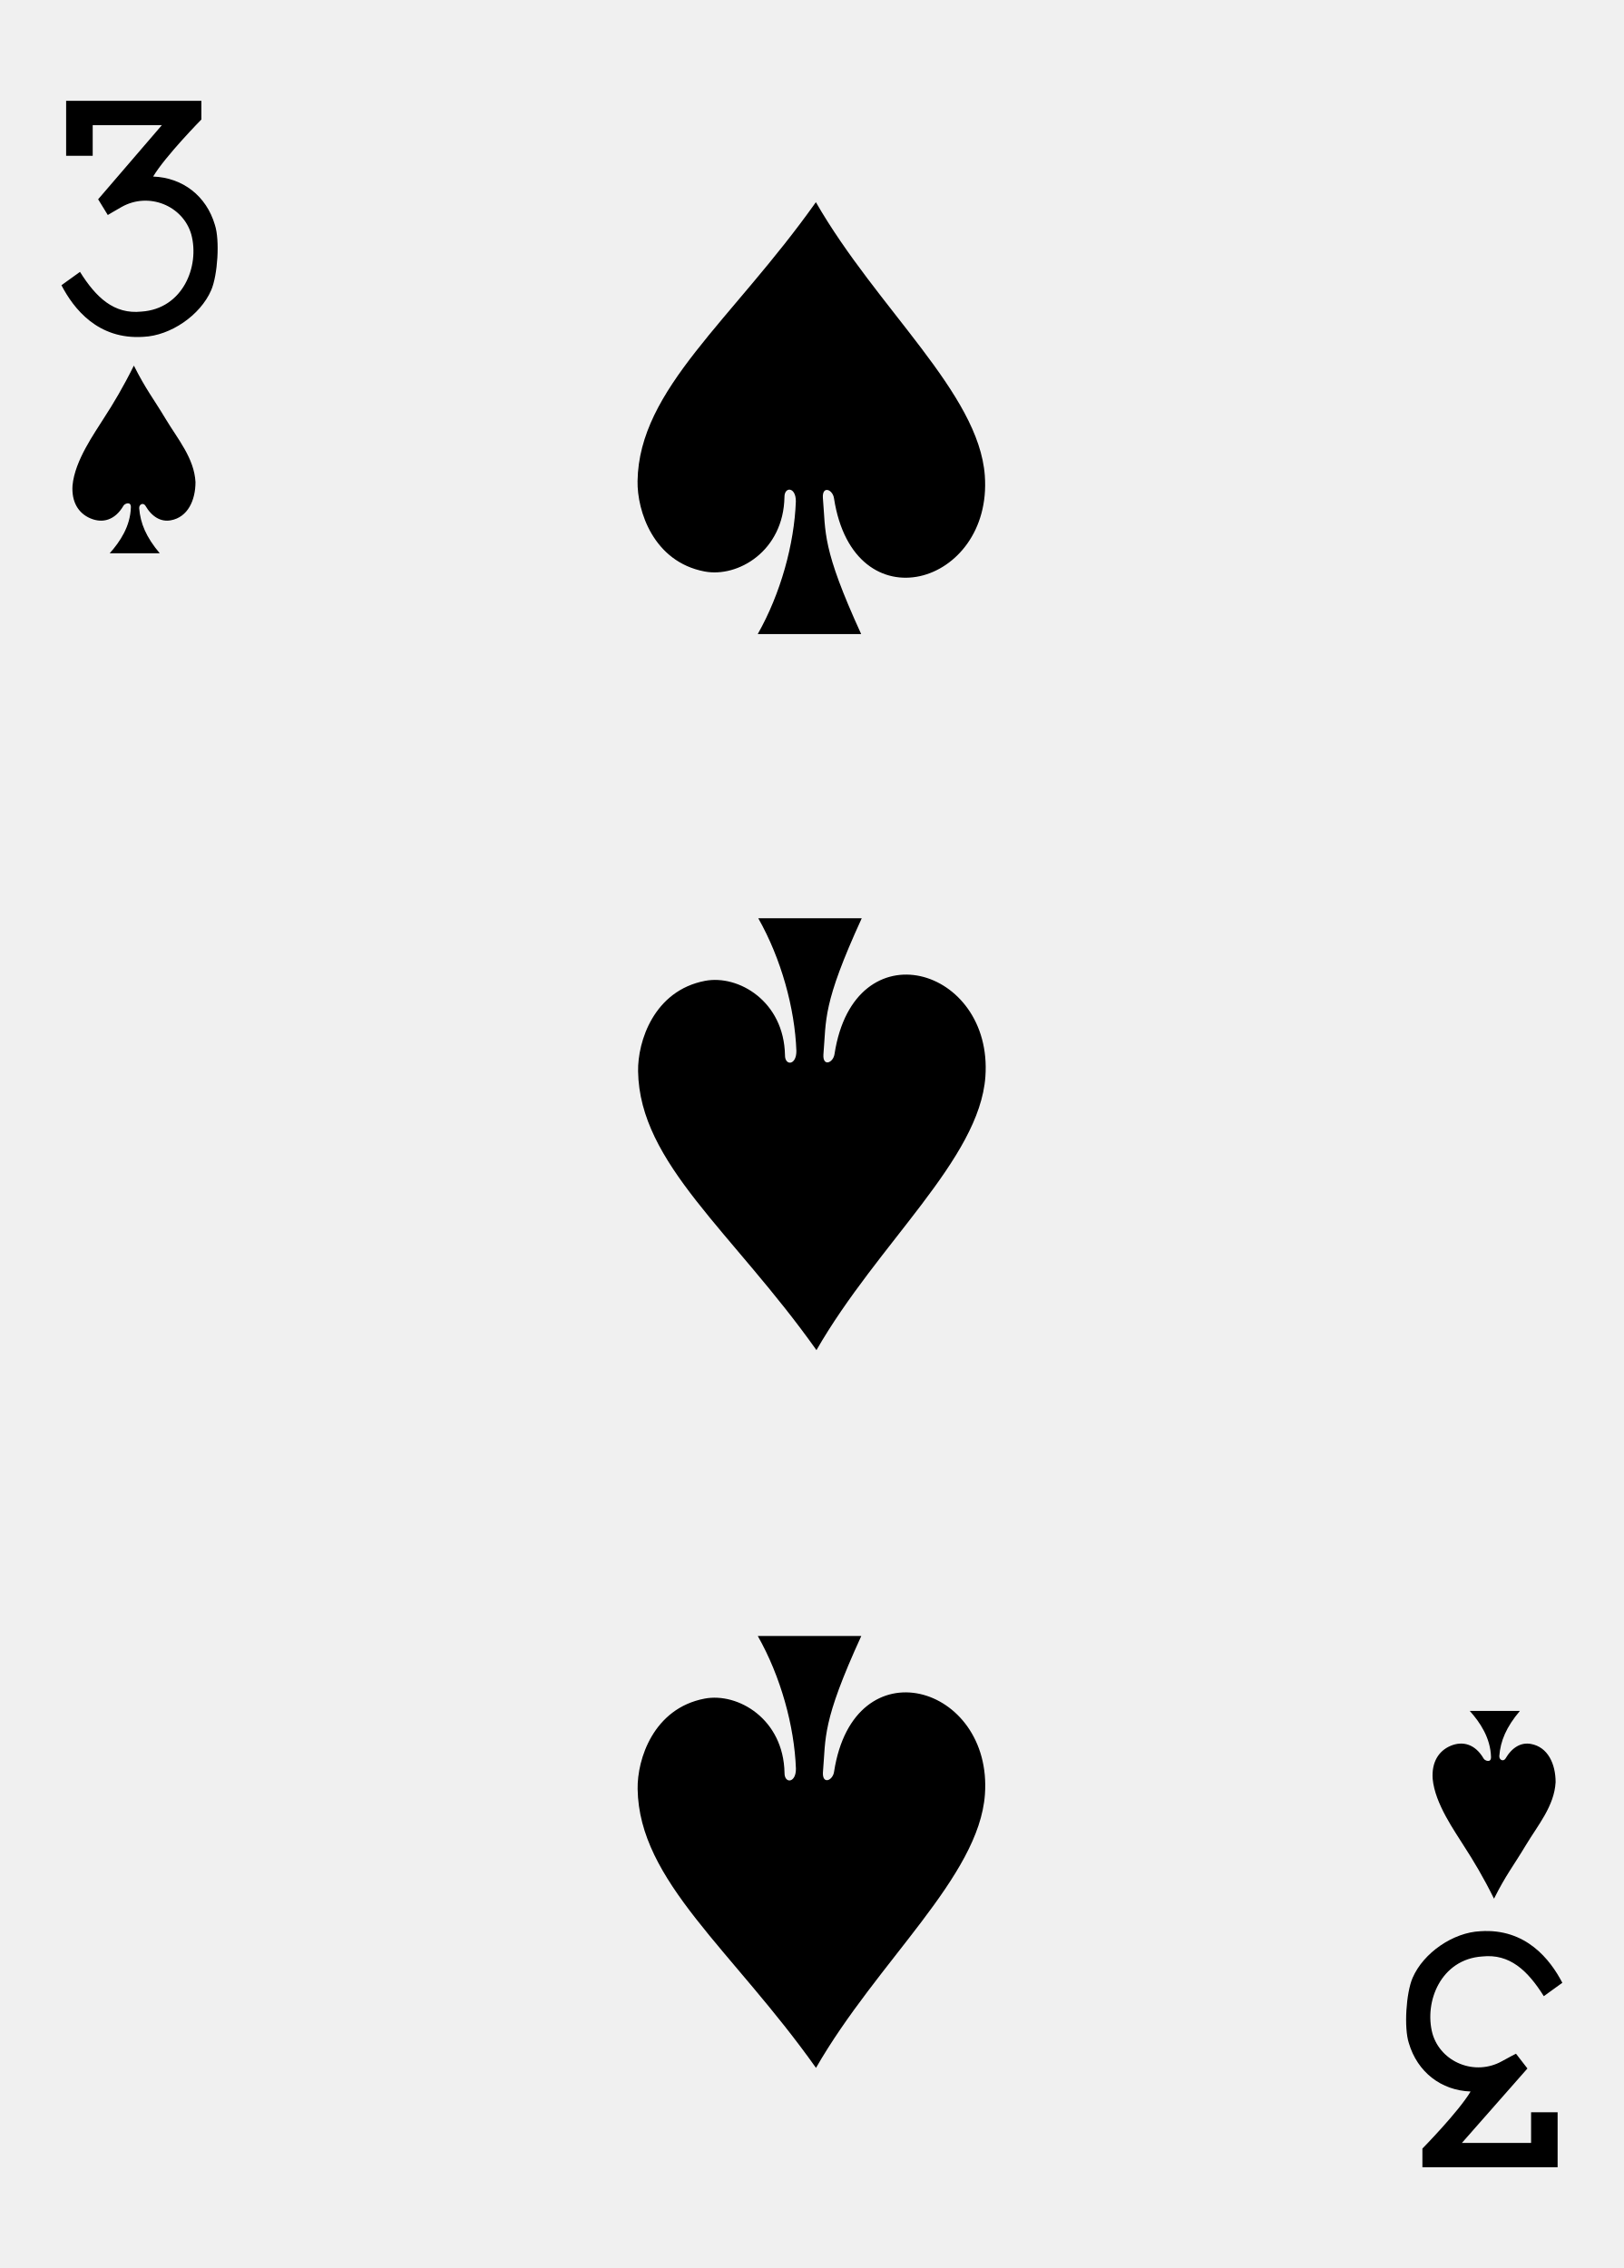
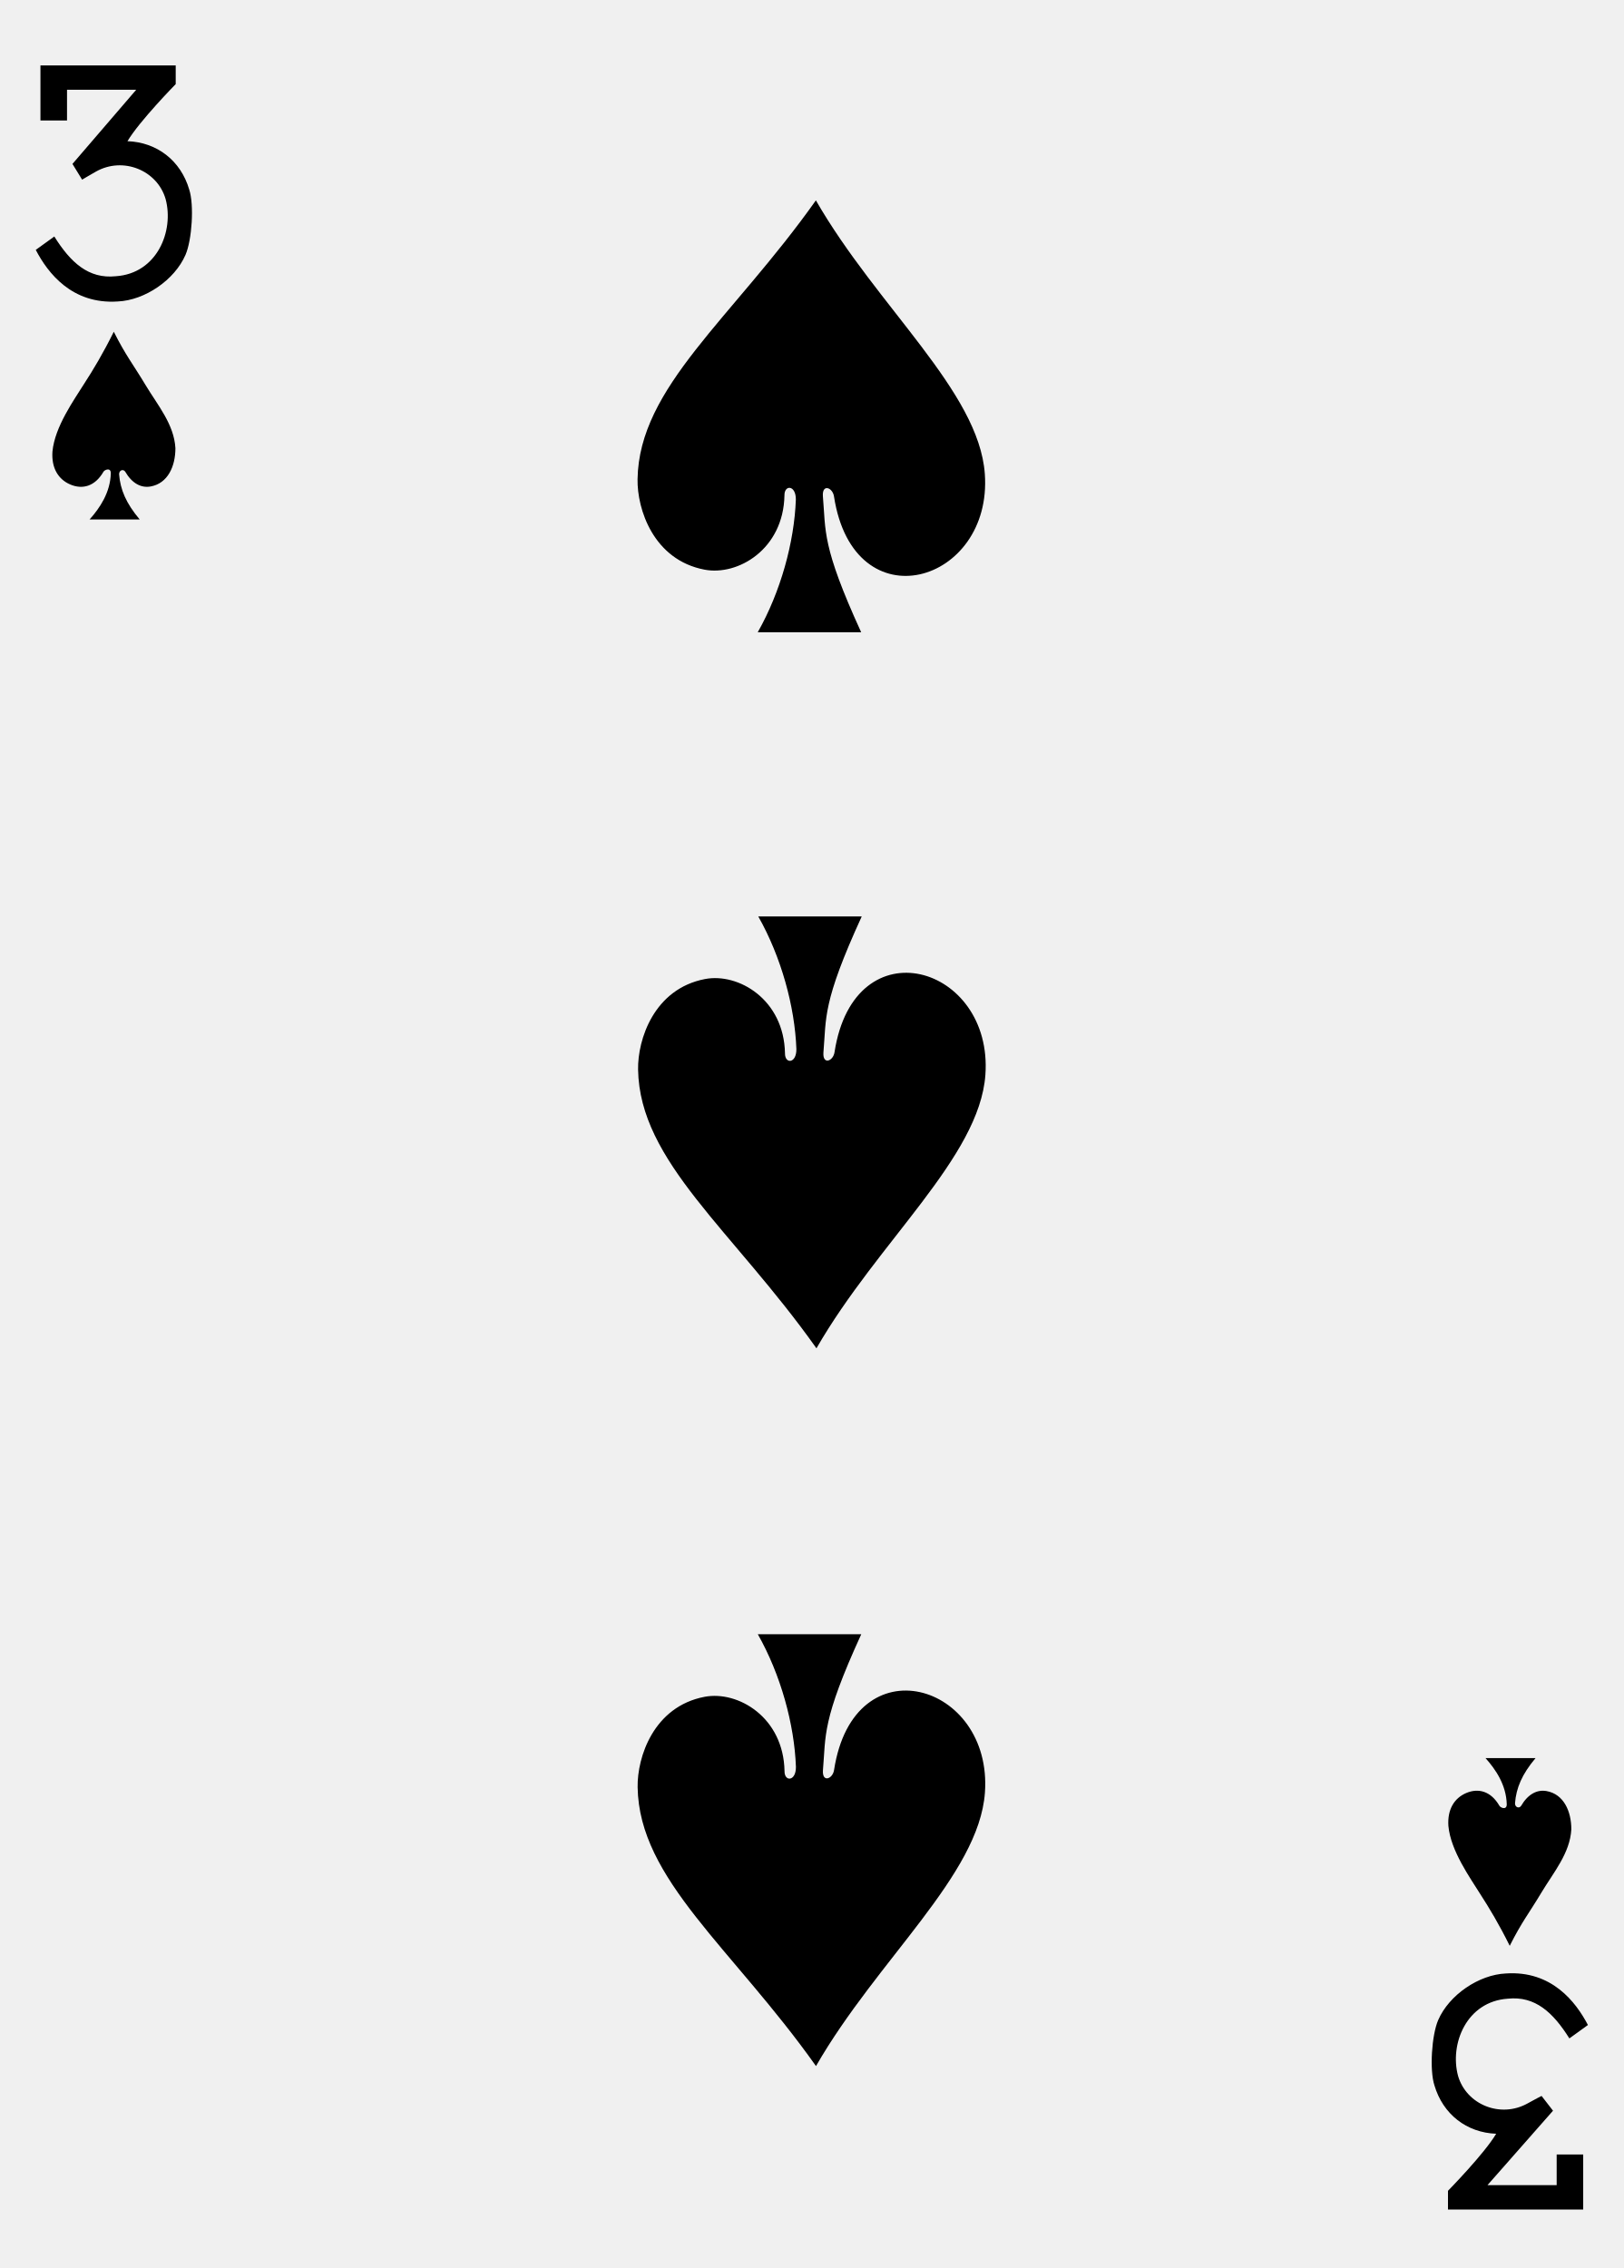
<svg xmlns="http://www.w3.org/2000/svg" version="1.1" id="Layer_1" x="0px" y="0px" width="178.582px" height="249.449px" viewBox="0 0 178.582 249.449" enable-background="new 0 0 178.582 249.449" xml:space="preserve">
  <g>
    <path fill="#FFFFFF" d="M8.504,0" />
-     <path d="M6.757,31.371l2.04-1.469c1.769,2.825,3.746,4.688,6.769,4.368c4.539-0.305,6.422-4.977,5.469-8.497   c-0.918-3.156-4.676-4.695-7.66-3.011c-0.707,0.398-1.52,0.886-1.52,0.886l-1.062-1.73l7.011-8.156h-7.609v3.375H7.273v-6.051   h14.875v2.055c0,0-3.984,4.054-5.305,6.277c3.247,0.117,5.86,2.133,6.793,5.324c0.551,1.68,0.305,5.524-0.41,7.176   c-1.195,2.762-4.469,5-7.457,5.129C10.75,37.379,8.086,33.926,6.757,31.371L6.757,31.371z" />
-     <path d="M171.824,218.078l-2.039,1.473c-1.773-2.824-3.75-4.691-6.773-4.367c-4.539,0.306-6.418,4.974-5.469,8.496   c0.918,3.156,4.676,4.695,7.664,3.012c0.703-0.397,1.52-0.813,1.52-0.813l1.258,1.625l-7.207,8.188h7.609v-3.375h2.918v6.052   h-14.871v-2.056c0,0,3.984-4.055,5.301-6.276c-3.241-0.117-5.854-2.138-6.793-5.328c-0.547-1.676-0.301-5.521,0.414-7.172   c1.195-2.763,4.47-5,7.457-5.129C167.828,212.074,170.492,215.527,171.824,218.078L171.824,218.078z" />
-     <path d="M87.527,55.148c0.012-1.621-1.27-1.652-1.254-0.468c-0.109,5.945-5.133,8.871-8.785,8.175   c-5.629-1.07-7.426-6.656-7.371-9.949c0.164-10.156,10.39-17.644,19.613-30.668c6.762,11.754,17.918,20.985,18.579,30.071   c0.879,12.078-14.406,16.582-16.586,2.503c-0.142-0.992-1.313-1.437-1.224-0.05c0.332,3.859-0.142,5.465,4.211,14.976H83.336   C85.855,65.293,87.355,59.84,87.527,55.148L87.527,55.148z" />
-     <path d="M87.586,115.586c0.011,1.621-1.27,1.652-1.254,0.469c-0.11-5.942-5.133-8.871-8.785-8.176   c-5.629,1.07-7.426,6.66-7.372,9.949c0.165,10.154,10.391,17.648,19.618,30.668c6.758-11.754,17.918-20.984,18.578-30.07   c0.875-12.078-14.41-16.582-16.59-2.504c-0.141,0.992-1.313,1.441-1.223,0.051c0.332-3.86-0.142-5.465,4.215-14.977H83.394   C85.914,105.441,87.414,110.898,87.586,115.586L87.586,115.586z" />
-     <path d="M87.535,194.531c0.012,1.619-1.27,1.652-1.254,0.469c-0.109-5.941-5.133-8.871-8.785-8.176   c-5.629,1.07-7.426,6.654-7.371,9.947c0.164,10.158,10.39,17.646,19.617,30.668c6.758-11.754,17.918-20.982,18.578-30.068   c0.875-12.078-14.41-16.582-16.59-2.504c-0.142,0.99-1.313,1.441-1.224,0.051c0.332-3.859-0.141-5.465,4.216-14.979h-11.38   C85.863,184.387,87.363,189.844,87.535,194.531L87.535,194.531z" />
-     <path d="M14.394,55.777c0.008-0.695-0.719-0.371-0.816-0.152c-0.93,1.59-2.289,1.961-3.637,1.387   c-1.336-0.567-2.086-1.825-1.965-3.617c0.25-2.75,2.43-5.762,3.485-7.461c1.004-1.543,2.101-3.379,3.261-5.723   c1.36,2.687,2.047,3.453,3.524,5.91c1.301,2.164,3.113,4.285,3.254,6.899c0,1.988-0.836,3.867-2.719,4.207   c-1.066,0.195-2.063-0.352-2.805-1.629c-0.222-0.325-0.676-0.157-0.668,0.289c0.129,1.675,0.762,3.187,2.262,4.968h-5.508   C13.187,59.598,14.34,57.895,14.394,55.777L14.394,55.777z" />
-     <path d="M163.98,193.258c0.008,0.699-0.719,0.371-0.816,0.152c-0.93-1.59-2.293-1.957-3.637-1.389   c-1.336,0.571-2.086,1.826-1.965,3.619c0.25,2.754,2.43,5.762,3.483,7.461c1,1.545,2.103,3.377,3.263,5.727   c1.358-2.691,2.047-3.457,3.522-5.914c1.301-2.164,3.112-4.281,3.254-6.898c0-1.988-0.836-3.867-2.719-4.207   c-1.066-0.194-2.063,0.353-2.806,1.629c-0.223,0.324-0.676,0.156-0.668-0.289c0.129-1.676,0.762-3.188,2.262-4.969h-5.508   C162.773,189.439,163.925,191.141,163.98,193.258L163.98,193.258z" />
+     <path d="M3.933,27.482l2.04-1.469c1.769,2.825,3.746,4.688,6.769,4.368c4.539-0.305,6.422-4.977,5.469-8.497   c-0.918-3.156-4.676-4.695-7.66-3.011c-0.707,0.398-1.52,0.886-1.52,0.886l-1.062-1.73l7.011-8.156H7.371v3.375H4.449V7.197h14.875   v2.055c0,0-3.984,4.054-5.305,6.277c3.247,0.117,5.86,2.133,6.793,5.324c0.551,1.68,0.305,5.524-0.41,7.176   c-1.195,2.762-4.469,5-7.457,5.129C7.926,33.49,5.262,30.037,3.933,27.482L3.933,27.482z" />
+     <path d="M174.637,222.723l-2.039,1.473c-1.773-2.824-3.75-4.691-6.773-4.367c-4.539,0.307-6.418,4.975-5.469,8.496   c0.918,3.156,4.676,4.695,7.664,3.012c0.703-0.396,1.52-0.813,1.52-0.813l1.258,1.625l-7.207,8.188h7.609v-3.375h2.918v6.053   h-14.871v-2.057c0,0,3.984-4.055,5.301-6.275c-3.24-0.117-5.854-2.139-6.793-5.328c-0.547-1.676-0.301-5.521,0.414-7.172   c1.195-2.764,4.471-5,7.457-5.129C170.641,216.719,173.305,220.172,174.637,222.723L174.637,222.723z" />
+     <path d="M87.527,54.948c0.012-1.621-1.27-1.652-1.254-0.468c-0.109,5.945-5.133,8.871-8.785,8.175   c-5.629-1.07-7.426-6.656-7.371-9.949c0.164-10.156,10.39-17.644,19.613-30.668c6.762,11.754,17.918,20.985,18.579,30.071   c0.879,12.078-14.406,16.582-16.586,2.503c-0.142-0.992-1.313-1.437-1.224-0.05c0.332,3.859-0.142,5.465,4.211,14.976H83.336   C85.855,65.093,87.355,59.64,87.527,54.948L87.527,54.948z" />
+     <path d="M87.586,115.386c0.011,1.621-1.27,1.652-1.254,0.469c-0.11-5.942-5.133-8.871-8.785-8.176   c-5.629,1.07-7.426,6.66-7.372,9.949c0.165,10.155,10.391,17.649,19.618,30.668c6.758-11.754,17.918-20.984,18.578-30.071   c0.875-12.078-14.41-16.582-16.59-2.504c-0.141,0.992-1.313,1.441-1.223,0.051c0.332-3.86-0.143-5.465,4.215-14.977H83.394   C85.914,105.241,87.414,110.698,87.586,115.386L87.586,115.386z" />
+     <path d="M87.535,194.332c0.012,1.619-1.27,1.652-1.254,0.469c-0.109-5.941-5.133-8.871-8.785-8.176   c-5.629,1.07-7.426,6.654-7.371,9.947c0.164,10.158,10.39,17.646,19.617,30.668c6.758-11.754,17.918-20.982,18.578-30.068   c0.875-12.078-14.41-16.582-16.59-2.504c-0.143,0.99-1.313,1.441-1.225,0.051c0.332-3.859-0.141-5.465,4.217-14.979H83.342   C85.863,184.188,87.363,189.645,87.535,194.332L87.535,194.332z" />
+     <path d="M12.186,52.054c0.008-0.695-0.719-0.371-0.816-0.152c-0.93,1.59-2.289,1.961-3.637,1.387   c-1.336-0.567-2.086-1.825-1.965-3.617c0.25-2.75,2.43-5.762,3.485-7.461c1.004-1.543,2.101-3.379,3.261-5.723   c1.36,2.687,2.047,3.453,3.524,5.91c1.301,2.164,3.113,4.285,3.254,6.899c0,1.988-0.836,3.867-2.719,4.207   c-1.066,0.195-2.063-0.352-2.805-1.629c-0.222-0.325-0.676-0.157-0.668,0.289c0.129,1.675,0.762,3.187,2.262,4.968H9.854   C10.979,55.875,12.131,54.172,12.186,52.054L12.186,52.054z" />
+     <path d="M165.71,198.443c0.008,0.699-0.719,0.371-0.816,0.152c-0.93-1.59-2.293-1.957-3.637-1.389   c-1.336,0.57-2.086,1.826-1.965,3.619c0.25,2.754,2.43,5.762,3.482,7.461c1,1.545,2.104,3.377,3.264,5.727   c1.357-2.691,2.047-3.457,3.521-5.914c1.301-2.164,3.111-4.281,3.254-6.898c0-1.988-0.836-3.867-2.719-4.207   c-1.066-0.193-2.063,0.354-2.807,1.629c-0.223,0.324-0.676,0.156-0.668-0.289c0.129-1.676,0.762-3.188,2.262-4.969h-5.508   C164.503,194.625,165.654,196.326,165.71,198.443L165.71,198.443z" />
  </g>
</svg>
